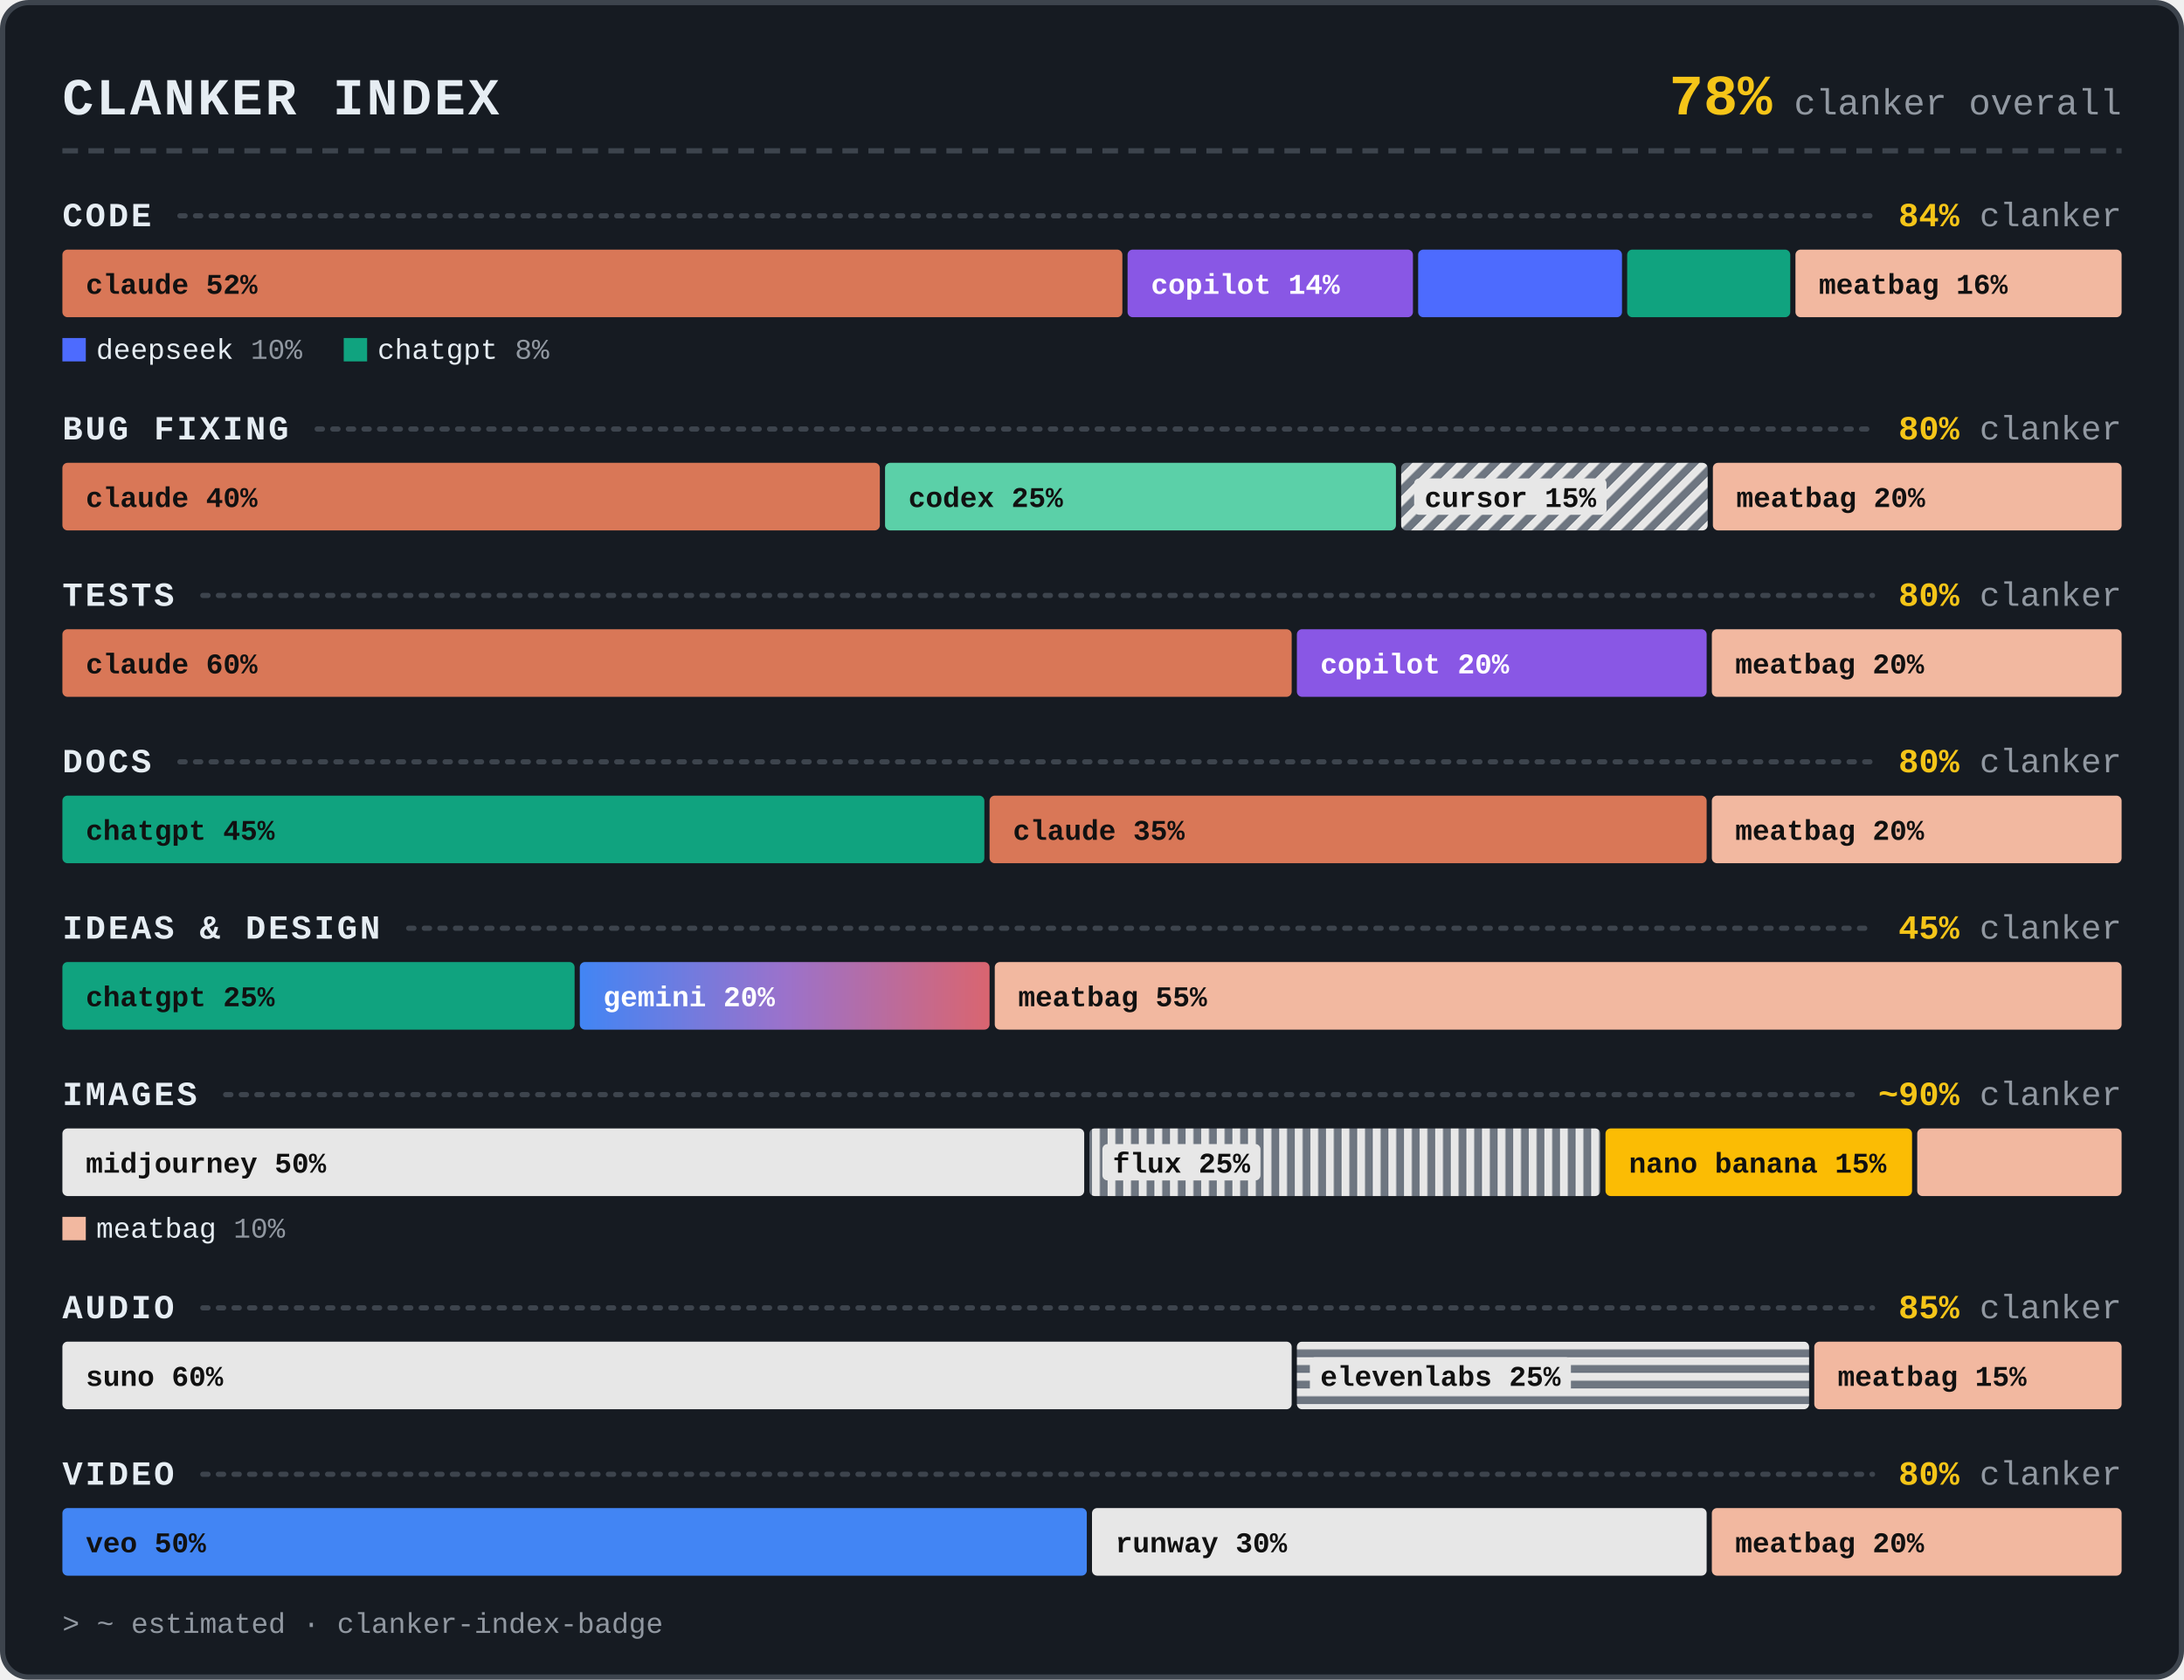
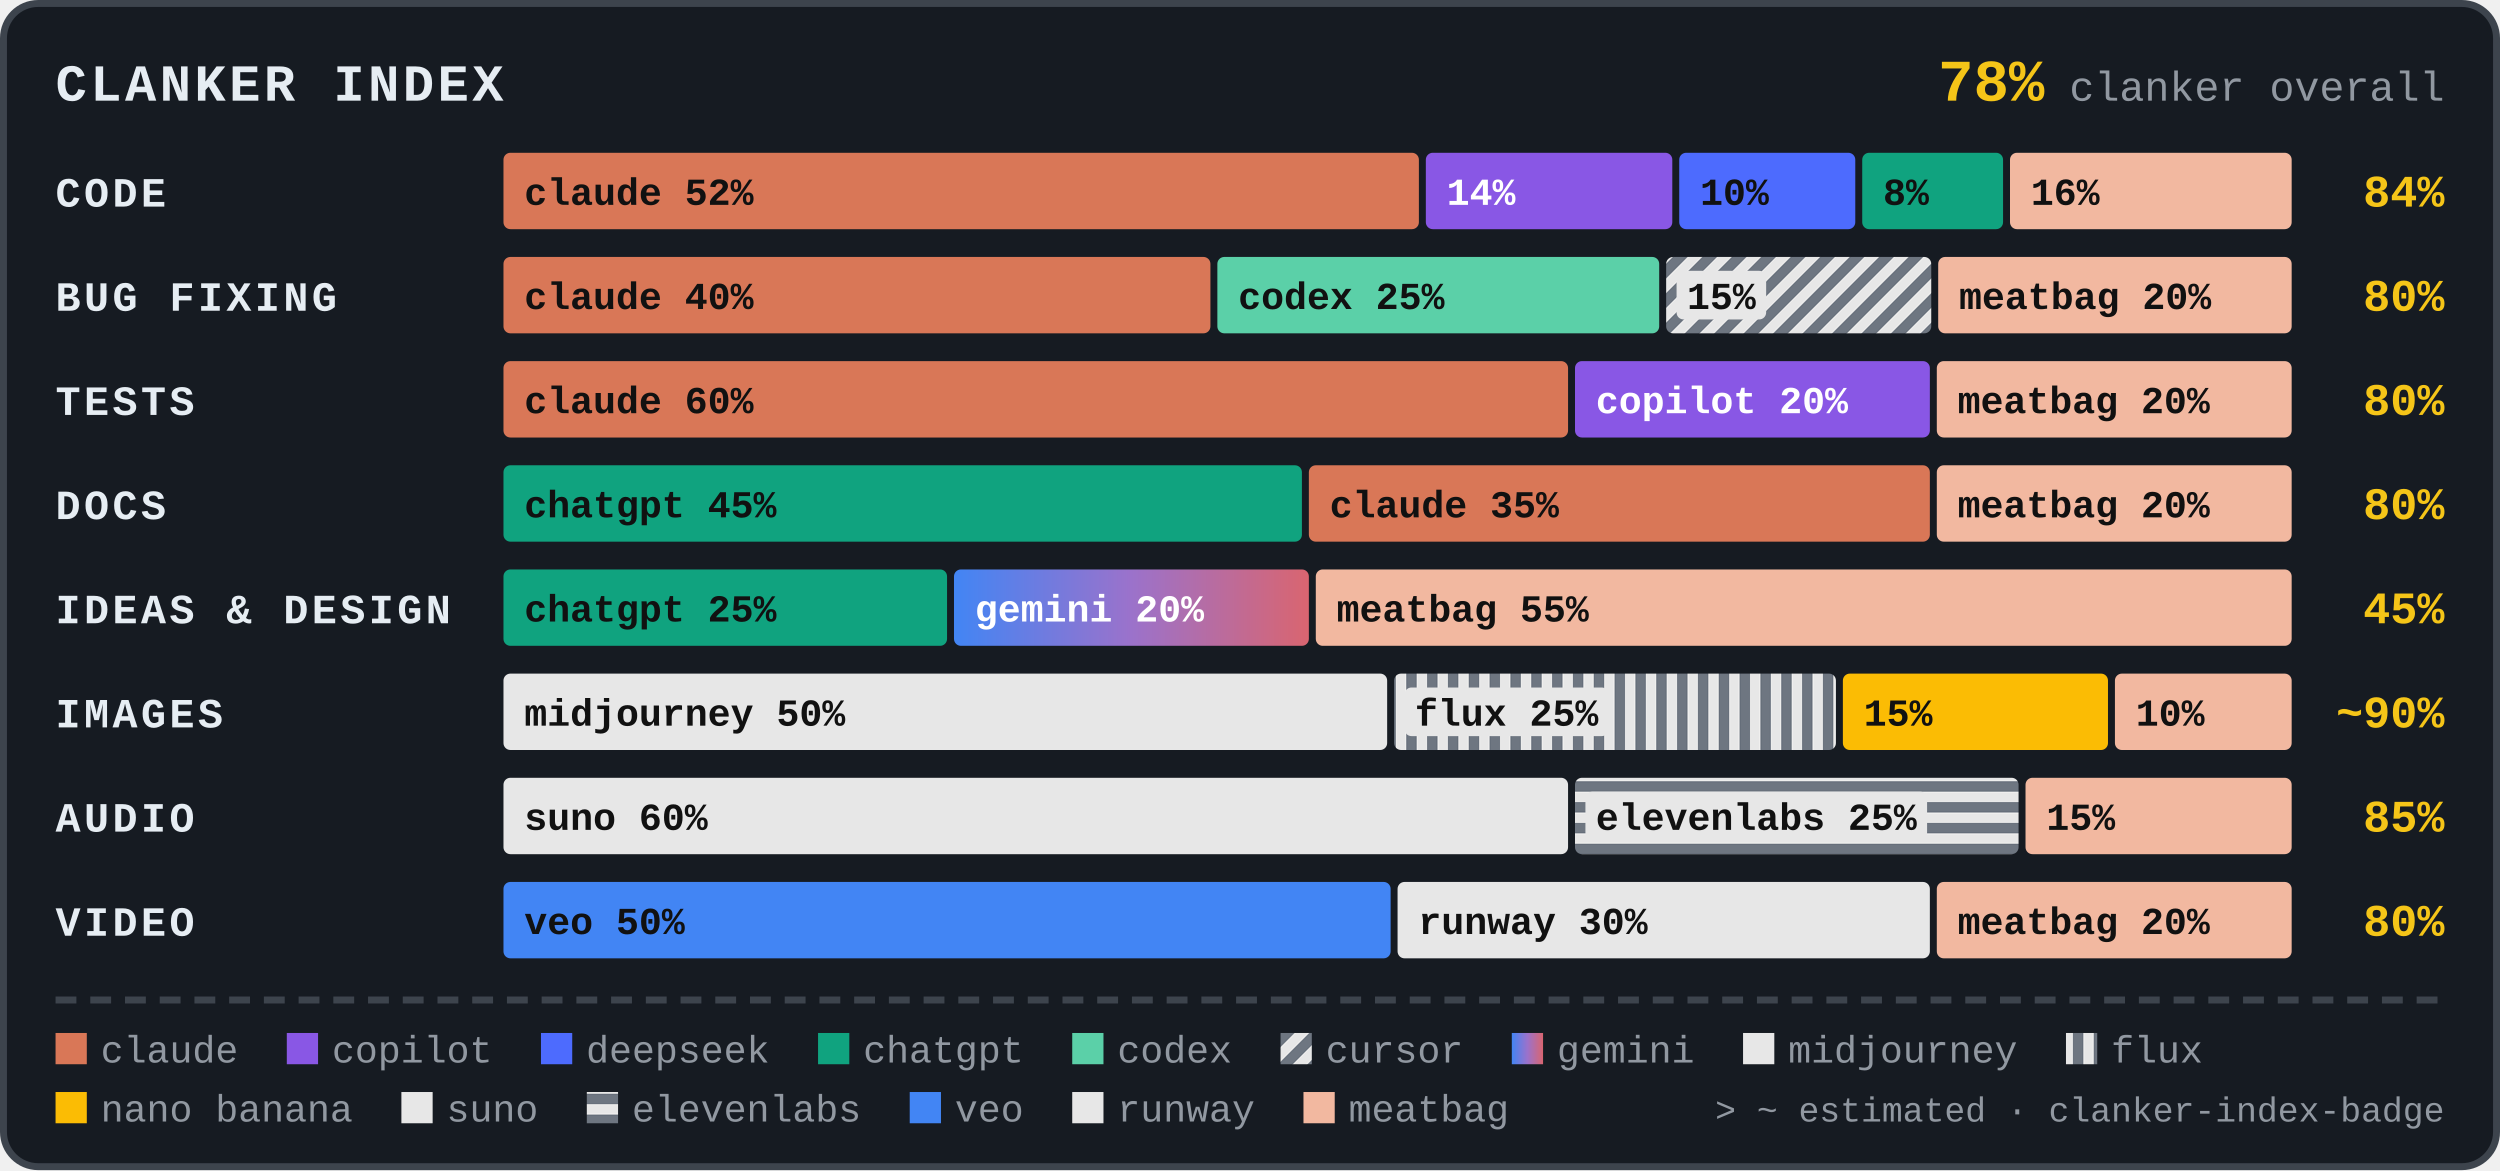
- <svg xmlns="http://www.w3.org/2000/svg" width="840" height="646" viewBox="0 0 840 646" role="img" aria-labelledby="t">
+ <svg xmlns="http://www.w3.org/2000/svg" width="720" height="337" viewBox="0 0 720 337" role="img" aria-labelledby="t">
  <defs>
    <pattern id="f0" width="6" height="6" patternUnits="userSpaceOnUse" patternTransform="rotate(45)">
      <rect width="6" height="6" fill="#6e7681" />
      <rect width="3" height="6" fill="#E7E7E7" />
    </pattern>
    <linearGradient id="f1" x1="0" y1="0" x2="1" y2="0">
      <stop offset="0%" stop-color="#4285F4" />
      <stop offset="50%" stop-color="#9B72CB" />
      <stop offset="100%" stop-color="#D96570" />
    </linearGradient>
    <pattern id="f2" width="6" height="6" patternUnits="userSpaceOnUse" patternTransform="rotate(0)">
      <rect width="6" height="6" fill="#6e7681" />
      <rect width="3" height="6" fill="#E7E7E7" />
    </pattern>
    <pattern id="f3" width="6" height="6" patternUnits="userSpaceOnUse" patternTransform="rotate(90)">
      <rect width="6" height="6" fill="#6e7681" />
      <rect width="3" height="6" fill="#E7E7E7" />
    </pattern>
  </defs>
-   <rect x="1" y="1" width="838" height="644" rx="10" fill="#161b22" stroke="#3d444d" stroke-width="2" />
+   <rect x="1" y="1" width="718" height="335" rx="10" fill="#161b22" stroke="#3d444d" stroke-width="2" />
  <g font-family="ui-monospace, SFMono-Regular, 'SF Mono', Menlo, Consolas, 'Liberation Mono', monospace">
-     <text x="24" y="44" font-size="20" font-weight="800" letter-spacing="1" fill="#e6edf3">CLANKER INDEX</text>
-     <text x="816" y="44" text-anchor="end" font-size="14" fill="#9198a1">
-       <tspan font-size="22" font-weight="800" fill="#F5C518">78%</tspan> clanker overall</text>
-     <line x1="24" y1="58" x2="816" y2="58" stroke="#3d444d" stroke-width="2" stroke-dasharray="6 4" />
-     <text x="24" y="87" font-size="13" font-weight="700" letter-spacing="1" fill="#e6edf3">CODE</text>
-     <line x1="69.2" y1="83" x2="720.2" y2="83" stroke="#3d444d" stroke-width="2" stroke-dasharray="2 4" stroke-linecap="round" />
-     <text x="816" y="87" text-anchor="end" font-size="13" fill="#9198a1">
-       <tspan font-weight="800" fill="#F5C518">84%</tspan> clanker</text>
-     <rect x="24.00" y="96" width="407.68" height="26" rx="2" fill="#D97757" />
-     <text x="33.00" y="113" font-size="11" font-weight="700" fill="#111111">claude 52%</text>
-     <rect x="433.68" y="96" width="109.76" height="26" rx="2" fill="#8957E5" />
-     <text x="442.68" y="113" font-size="11" font-weight="700" fill="#ffffff">copilot 14%</text>
-     <rect x="545.44" y="96" width="78.40" height="26" rx="2" fill="#4D6BFE" />
-     <rect x="625.84" y="96" width="62.72" height="26" rx="2" fill="#10A37F" />
-     <rect x="690.56" y="96" width="125.44" height="26" rx="2" fill="#F2B8A0" />
-     <text x="699.56" y="113" font-size="11" font-weight="700" fill="#111111">meatbag 16%</text>
-     <rect x="24" y="130" width="9" height="9" fill="#4D6BFE" />
-     <text x="37" y="138" font-size="11" fill="#9198a1">
-       <tspan fill="#e6edf3">deepseek</tspan> 10%</text>
-     <rect x="132.2" y="130" width="9" height="9" fill="#10A37F" />
-     <text x="145.2" y="138" font-size="11" fill="#9198a1">
-       <tspan fill="#e6edf3">chatgpt</tspan> 8%</text>
-     <text x="24" y="169" font-size="13" font-weight="700" letter-spacing="1" fill="#e6edf3">BUG FIXING</text>
-     <line x1="122.0" y1="165" x2="720.2" y2="165" stroke="#3d444d" stroke-width="2" stroke-dasharray="2 4" stroke-linecap="round" />
-     <text x="816" y="169" text-anchor="end" font-size="13" fill="#9198a1">
-       <tspan font-weight="800" fill="#F5C518">80%</tspan> clanker</text>
-     <rect x="24.00" y="178" width="314.40" height="26" rx="2" fill="#D97757" />
-     <text x="33.00" y="195" font-size="11" font-weight="700" fill="#111111">claude 40%</text>
-     <rect x="340.40" y="178" width="196.50" height="26" rx="2" fill="#5BD0A8" />
-     <text x="349.40" y="195" font-size="11" font-weight="700" fill="#111111">codex 25%</text>
-     <rect x="538.90" y="178" width="117.90" height="26" rx="2" fill="url(#f0)" />
-     <rect x="543.90" y="184" width="74.0" height="14" rx="2" fill="#E7E7E7" />
-     <text x="547.90" y="195" font-size="11" font-weight="700" fill="#111111">cursor 15%</text>
-     <rect x="658.80" y="178" width="157.20" height="26" rx="2" fill="#F2B8A0" />
-     <text x="667.80" y="195" font-size="11" font-weight="700" fill="#111111">meatbag 20%</text>
-     <text x="24" y="233" font-size="13" font-weight="700" letter-spacing="1" fill="#e6edf3">TESTS</text>
-     <line x1="78.0" y1="229" x2="720.2" y2="229" stroke="#3d444d" stroke-width="2" stroke-dasharray="2 4" stroke-linecap="round" />
-     <text x="816" y="233" text-anchor="end" font-size="13" fill="#9198a1">
-       <tspan font-weight="800" fill="#F5C518">80%</tspan> clanker</text>
-     <rect x="24.00" y="242" width="472.80" height="26" rx="2" fill="#D97757" />
-     <text x="33.00" y="259" font-size="11" font-weight="700" fill="#111111">claude 60%</text>
-     <rect x="498.80" y="242" width="157.60" height="26" rx="2" fill="#8957E5" />
-     <text x="507.80" y="259" font-size="11" font-weight="700" fill="#ffffff">copilot 20%</text>
-     <rect x="658.40" y="242" width="157.60" height="26" rx="2" fill="#F2B8A0" />
-     <text x="667.40" y="259" font-size="11" font-weight="700" fill="#111111">meatbag 20%</text>
-     <text x="24" y="297" font-size="13" font-weight="700" letter-spacing="1" fill="#e6edf3">DOCS</text>
-     <line x1="69.2" y1="293" x2="720.2" y2="293" stroke="#3d444d" stroke-width="2" stroke-dasharray="2 4" stroke-linecap="round" />
-     <text x="816" y="297" text-anchor="end" font-size="13" fill="#9198a1">
-       <tspan font-weight="800" fill="#F5C518">80%</tspan> clanker</text>
-     <rect x="24.00" y="306" width="354.60" height="26" rx="2" fill="#10A37F" />
-     <text x="33.00" y="323" font-size="11" font-weight="700" fill="#111111">chatgpt 45%</text>
-     <rect x="380.60" y="306" width="275.80" height="26" rx="2" fill="#D97757" />
-     <text x="389.60" y="323" font-size="11" font-weight="700" fill="#111111">claude 35%</text>
-     <rect x="658.40" y="306" width="157.60" height="26" rx="2" fill="#F2B8A0" />
-     <text x="667.40" y="323" font-size="11" font-weight="700" fill="#111111">meatbag 20%</text>
-     <text x="24" y="361" font-size="13" font-weight="700" letter-spacing="1" fill="#e6edf3">IDEAS &amp; DESIGN</text>
-     <line x1="157.2" y1="357" x2="720.2" y2="357" stroke="#3d444d" stroke-width="2" stroke-dasharray="2 4" stroke-linecap="round" />
-     <text x="816" y="361" text-anchor="end" font-size="13" fill="#9198a1">
-       <tspan font-weight="800" fill="#F5C518">45%</tspan> clanker</text>
-     <rect x="24.00" y="370" width="197.00" height="26" rx="2" fill="#10A37F" />
-     <text x="33.00" y="387" font-size="11" font-weight="700" fill="#111111">chatgpt 25%</text>
-     <rect x="223.00" y="370" width="157.60" height="26" rx="2" fill="url(#f1)" />
-     <text x="232.00" y="387" font-size="11" font-weight="700" fill="#ffffff">gemini 20%</text>
-     <rect x="382.60" y="370" width="433.40" height="26" rx="2" fill="#F2B8A0" />
-     <text x="391.60" y="387" font-size="11" font-weight="700" fill="#111111">meatbag 55%</text>
-     <text x="24" y="425" font-size="13" font-weight="700" letter-spacing="1" fill="#e6edf3">IMAGES</text>
-     <line x1="86.8" y1="421" x2="712.4" y2="421" stroke="#3d444d" stroke-width="2" stroke-dasharray="2 4" stroke-linecap="round" />
-     <text x="816" y="425" text-anchor="end" font-size="13" fill="#9198a1">
-       <tspan font-weight="800" fill="#F5C518">~90%</tspan> clanker</text>
-     <rect x="24.00" y="434" width="393.00" height="26" rx="2" fill="#E7E7E7" />
-     <text x="33.00" y="451" font-size="11" font-weight="700" fill="#111111">midjourney 50%</text>
-     <rect x="419.00" y="434" width="196.50" height="26" rx="2" fill="url(#f2)" />
-     <rect x="424.00" y="440" width="60.8" height="14" rx="2" fill="#E7E7E7" />
-     <text x="428.00" y="451" font-size="11" font-weight="700" fill="#111111">flux 25%</text>
-     <rect x="617.50" y="434" width="117.90" height="26" rx="2" fill="#FBBC04" />
-     <text x="626.50" y="451" font-size="11" font-weight="700" fill="#111111">nano banana 15%</text>
-     <rect x="737.40" y="434" width="78.60" height="26" rx="2" fill="#F2B8A0" />
-     <rect x="24" y="468" width="9" height="9" fill="#F2B8A0" />
-     <text x="37" y="476" font-size="11" fill="#9198a1">
-       <tspan fill="#e6edf3">meatbag</tspan> 10%</text>
-     <text x="24" y="507" font-size="13" font-weight="700" letter-spacing="1" fill="#e6edf3">AUDIO</text>
-     <line x1="78.0" y1="503" x2="720.2" y2="503" stroke="#3d444d" stroke-width="2" stroke-dasharray="2 4" stroke-linecap="round" />
-     <text x="816" y="507" text-anchor="end" font-size="13" fill="#9198a1">
-       <tspan font-weight="800" fill="#F5C518">85%</tspan> clanker</text>
-     <rect x="24.00" y="516" width="472.80" height="26" rx="2" fill="#E7E7E7" />
-     <text x="33.00" y="533" font-size="11" font-weight="700" fill="#111111">suno 60%</text>
-     <rect x="498.80" y="516" width="197.00" height="26" rx="2" fill="url(#f3)" />
-     <rect x="503.80" y="522" width="100.4" height="14" rx="2" fill="#E7E7E7" />
-     <text x="507.80" y="533" font-size="11" font-weight="700" fill="#111111">elevenlabs 25%</text>
-     <rect x="697.80" y="516" width="118.20" height="26" rx="2" fill="#F2B8A0" />
-     <text x="706.80" y="533" font-size="11" font-weight="700" fill="#111111">meatbag 15%</text>
-     <text x="24" y="571" font-size="13" font-weight="700" letter-spacing="1" fill="#e6edf3">VIDEO</text>
-     <line x1="78.0" y1="567" x2="720.2" y2="567" stroke="#3d444d" stroke-width="2" stroke-dasharray="2 4" stroke-linecap="round" />
-     <text x="816" y="571" text-anchor="end" font-size="13" fill="#9198a1">
-       <tspan font-weight="800" fill="#F5C518">80%</tspan> clanker</text>
-     <rect x="24.00" y="580" width="394.00" height="26" rx="2" fill="#4285F4" />
-     <text x="33.00" y="597" font-size="11" font-weight="700" fill="#111111">veo 50%</text>
-     <rect x="420.00" y="580" width="236.40" height="26" rx="2" fill="#E7E7E7" />
-     <text x="429.00" y="597" font-size="11" font-weight="700" fill="#111111">runway 30%</text>
-     <rect x="658.40" y="580" width="157.60" height="26" rx="2" fill="#F2B8A0" />
-     <text x="667.40" y="597" font-size="11" font-weight="700" fill="#111111">meatbag 20%</text>
-     <text x="24" y="628" font-size="11" fill="#9198a1">&gt; ~ estimated · clanker-index-badge</text>
+     <text x="16" y="29" font-size="15" font-weight="800" letter-spacing="1" fill="#e6edf3">CLANKER INDEX</text>
+     <text x="704" y="29" text-anchor="end" font-size="12" fill="#9198a1">
+       <tspan font-size="17" font-weight="800" fill="#F5C518">78%</tspan> clanker overall</text>
+     <text x="16" y="59.5" font-size="12" font-weight="700" letter-spacing="1" fill="#e6edf3">CODE</text>
+     <rect x="145.00" y="44" width="263.64" height="22" rx="2" fill="#D97757" />
+     <text x="151.00" y="59" font-size="11" font-weight="700" fill="#111111">claude 52%</text>
+     <rect x="410.64" y="44" width="70.98" height="22" rx="2" fill="#8957E5" />
+     <text x="416.64" y="59" font-size="11" font-weight="700" fill="#ffffff">14%</text>
+     <rect x="483.62" y="44" width="50.70" height="22" rx="2" fill="#4D6BFE" />
+     <text x="489.62" y="59" font-size="11" font-weight="700" fill="#111111">10%</text>
+     <rect x="536.32" y="44" width="40.56" height="22" rx="2" fill="#10A37F" />
+     <text x="542.32" y="59" font-size="11" font-weight="700" fill="#111111">8%</text>
+     <rect x="578.88" y="44" width="81.12" height="22" rx="2" fill="#F2B8A0" />
+     <text x="584.88" y="59" font-size="11" font-weight="700" fill="#111111">16%</text>
+     <text x="704" y="59.5" text-anchor="end" font-size="13" font-weight="800" fill="#F5C518">84%</text>
+     <text x="16" y="89.5" font-size="12" font-weight="700" letter-spacing="1" fill="#e6edf3">BUG FIXING</text>
+     <rect x="145.00" y="74" width="203.60" height="22" rx="2" fill="#D97757" />
+     <text x="151.00" y="89" font-size="11" font-weight="700" fill="#111111">claude 40%</text>
+     <rect x="350.60" y="74" width="127.25" height="22" rx="2" fill="#5BD0A8" />
+     <text x="356.60" y="89" font-size="11" font-weight="700" fill="#111111">codex 25%</text>
+     <rect x="479.85" y="74" width="76.35" height="22" rx="2" fill="url(#f0)" />
+     <rect x="482.85" y="78" width="25.8" height="14" rx="2" fill="#E7E7E7" />
+     <text x="485.85" y="89" font-size="11" font-weight="700" fill="#111111">15%</text>
+     <rect x="558.20" y="74" width="101.80" height="22" rx="2" fill="#F2B8A0" />
+     <text x="564.20" y="89" font-size="11" font-weight="700" fill="#111111">meatbag 20%</text>
+     <text x="704" y="89.5" text-anchor="end" font-size="13" font-weight="800" fill="#F5C518">80%</text>
+     <text x="16" y="119.5" font-size="12" font-weight="700" letter-spacing="1" fill="#e6edf3">TESTS</text>
+     <rect x="145.00" y="104" width="306.60" height="22" rx="2" fill="#D97757" />
+     <text x="151.00" y="119" font-size="11" font-weight="700" fill="#111111">claude 60%</text>
+     <rect x="453.60" y="104" width="102.20" height="22" rx="2" fill="#8957E5" />
+     <text x="459.60" y="119" font-size="11" font-weight="700" fill="#ffffff">copilot 20%</text>
+     <rect x="557.80" y="104" width="102.20" height="22" rx="2" fill="#F2B8A0" />
+     <text x="563.80" y="119" font-size="11" font-weight="700" fill="#111111">meatbag 20%</text>
+     <text x="704" y="119.5" text-anchor="end" font-size="13" font-weight="800" fill="#F5C518">80%</text>
+     <text x="16" y="149.5" font-size="12" font-weight="700" letter-spacing="1" fill="#e6edf3">DOCS</text>
+     <rect x="145.00" y="134" width="229.95" height="22" rx="2" fill="#10A37F" />
+     <text x="151.00" y="149" font-size="11" font-weight="700" fill="#111111">chatgpt 45%</text>
+     <rect x="376.95" y="134" width="178.85" height="22" rx="2" fill="#D97757" />
+     <text x="382.95" y="149" font-size="11" font-weight="700" fill="#111111">claude 35%</text>
+     <rect x="557.80" y="134" width="102.20" height="22" rx="2" fill="#F2B8A0" />
+     <text x="563.80" y="149" font-size="11" font-weight="700" fill="#111111">meatbag 20%</text>
+     <text x="704" y="149.5" text-anchor="end" font-size="13" font-weight="800" fill="#F5C518">80%</text>
+     <text x="16" y="179.5" font-size="12" font-weight="700" letter-spacing="1" fill="#e6edf3">IDEAS &amp; DESIGN</text>
+     <rect x="145.00" y="164" width="127.75" height="22" rx="2" fill="#10A37F" />
+     <text x="151.00" y="179" font-size="11" font-weight="700" fill="#111111">chatgpt 25%</text>
+     <rect x="274.75" y="164" width="102.20" height="22" rx="2" fill="url(#f1)" />
+     <text x="280.75" y="179" font-size="11" font-weight="700" fill="#ffffff">gemini 20%</text>
+     <rect x="378.95" y="164" width="281.05" height="22" rx="2" fill="#F2B8A0" />
+     <text x="384.95" y="179" font-size="11" font-weight="700" fill="#111111">meatbag 55%</text>
+     <text x="704" y="179.5" text-anchor="end" font-size="13" font-weight="800" fill="#F5C518">45%</text>
+     <text x="16" y="209.5" font-size="12" font-weight="700" letter-spacing="1" fill="#e6edf3">IMAGES</text>
+     <rect x="145.00" y="194" width="254.50" height="22" rx="2" fill="#E7E7E7" />
+     <text x="151.00" y="209" font-size="11" font-weight="700" fill="#111111">midjourney 50%</text>
+     <rect x="401.50" y="194" width="127.25" height="22" rx="2" fill="url(#f2)" />
+     <rect x="404.50" y="198" width="58.8" height="14" rx="2" fill="#E7E7E7" />
+     <text x="407.50" y="209" font-size="11" font-weight="700" fill="#111111">flux 25%</text>
+     <rect x="530.75" y="194" width="76.35" height="22" rx="2" fill="#FBBC04" />
+     <text x="536.75" y="209" font-size="11" font-weight="700" fill="#111111">15%</text>
+     <rect x="609.10" y="194" width="50.90" height="22" rx="2" fill="#F2B8A0" />
+     <text x="615.10" y="209" font-size="11" font-weight="700" fill="#111111">10%</text>
+     <text x="704" y="209.5" text-anchor="end" font-size="13" font-weight="800" fill="#F5C518">~90%</text>
+     <text x="16" y="239.5" font-size="12" font-weight="700" letter-spacing="1" fill="#e6edf3">AUDIO</text>
+     <rect x="145.00" y="224" width="306.60" height="22" rx="2" fill="#E7E7E7" />
+     <text x="151.00" y="239" font-size="11" font-weight="700" fill="#111111">suno 60%</text>
+     <rect x="453.60" y="224" width="127.75" height="22" rx="2" fill="url(#f3)" />
+     <rect x="456.60" y="228" width="98.4" height="14" rx="2" fill="#E7E7E7" />
+     <text x="459.60" y="239" font-size="11" font-weight="700" fill="#111111">elevenlabs 25%</text>
+     <rect x="583.35" y="224" width="76.65" height="22" rx="2" fill="#F2B8A0" />
+     <text x="589.35" y="239" font-size="11" font-weight="700" fill="#111111">15%</text>
+     <text x="704" y="239.5" text-anchor="end" font-size="13" font-weight="800" fill="#F5C518">85%</text>
+     <text x="16" y="269.5" font-size="12" font-weight="700" letter-spacing="1" fill="#e6edf3">VIDEO</text>
+     <rect x="145.00" y="254" width="255.50" height="22" rx="2" fill="#4285F4" />
+     <text x="151.00" y="269" font-size="11" font-weight="700" fill="#111111">veo 50%</text>
+     <rect x="402.50" y="254" width="153.30" height="22" rx="2" fill="#E7E7E7" />
+     <text x="408.50" y="269" font-size="11" font-weight="700" fill="#111111">runway 30%</text>
+     <rect x="557.80" y="254" width="102.20" height="22" rx="2" fill="#F2B8A0" />
+     <text x="563.80" y="269" font-size="11" font-weight="700" fill="#111111">meatbag 20%</text>
+     <text x="704" y="269.5" text-anchor="end" font-size="13" font-weight="800" fill="#F5C518">80%</text>
+     <line x1="16" y1="288" x2="704" y2="288" stroke="#3d444d" stroke-width="2" stroke-dasharray="6 4" />
+     <rect x="16" y="297.5" width="9" height="9" rx="0" fill="#D97757" />
+     <text x="29" y="306" font-size="11" fill="#9198a1">claude</text>
+     <rect x="82.6" y="297.5" width="9" height="9" rx="0" fill="#8957E5" />
+     <text x="95.6" y="306" font-size="11" fill="#9198a1">copilot</text>
+     <rect x="155.8" y="297.5" width="9" height="9" rx="0" fill="#4D6BFE" />
+     <text x="168.8" y="306" font-size="11" fill="#9198a1">deepseek</text>
+     <rect x="235.6" y="297.5" width="9" height="9" rx="0" fill="#10A37F" />
+     <text x="248.6" y="306" font-size="11" fill="#9198a1">chatgpt</text>
+     <rect x="308.8" y="297.5" width="9" height="9" rx="0" fill="#5BD0A8" />
+     <text x="321.8" y="306" font-size="11" fill="#9198a1">codex</text>
+     <rect x="368.8" y="297.5" width="9" height="9" rx="0" fill="url(#f0)" />
+     <text x="381.8" y="306" font-size="11" fill="#9198a1">cursor</text>
+     <rect x="435.4" y="297.5" width="9" height="9" rx="0" fill="url(#f1)" />
+     <text x="448.4" y="306" font-size="11" fill="#9198a1">gemini</text>
+     <rect x="502" y="297.5" width="9" height="9" rx="0" fill="#E7E7E7" />
+     <text x="515" y="306" font-size="11" fill="#9198a1">midjourney</text>
+     <rect x="595" y="297.5" width="9" height="9" rx="0" fill="url(#f2)" />
+     <text x="608" y="306" font-size="11" fill="#9198a1">flux</text>
+     <rect x="16" y="314.5" width="9" height="9" rx="0" fill="#FBBC04" />
+     <text x="29" y="323" font-size="11" fill="#9198a1">nano banana</text>
+     <rect x="115.6" y="314.5" width="9" height="9" rx="0" fill="#E7E7E7" />
+     <text x="128.6" y="323" font-size="11" fill="#9198a1">suno</text>
+     <rect x="169" y="314.5" width="9" height="9" rx="0" fill="url(#f3)" />
+     <text x="182" y="323" font-size="11" fill="#9198a1">elevenlabs</text>
+     <rect x="262" y="314.5" width="9" height="9" rx="0" fill="#4285F4" />
+     <text x="275" y="323" font-size="11" fill="#9198a1">veo</text>
+     <rect x="308.8" y="314.5" width="9" height="9" rx="0" fill="#E7E7E7" />
+     <text x="321.8" y="323" font-size="11" fill="#9198a1">runway</text>
+     <rect x="375.4" y="314.5" width="9" height="9" rx="0" fill="#F2B8A0" />
+     <text x="388.4" y="323" font-size="11" fill="#9198a1">meatbag</text>
+     <text x="704" y="323" text-anchor="end" font-size="10" fill="#9198a1">&gt; ~ estimated · clanker-index-badge</text>
  </g>
</svg>
